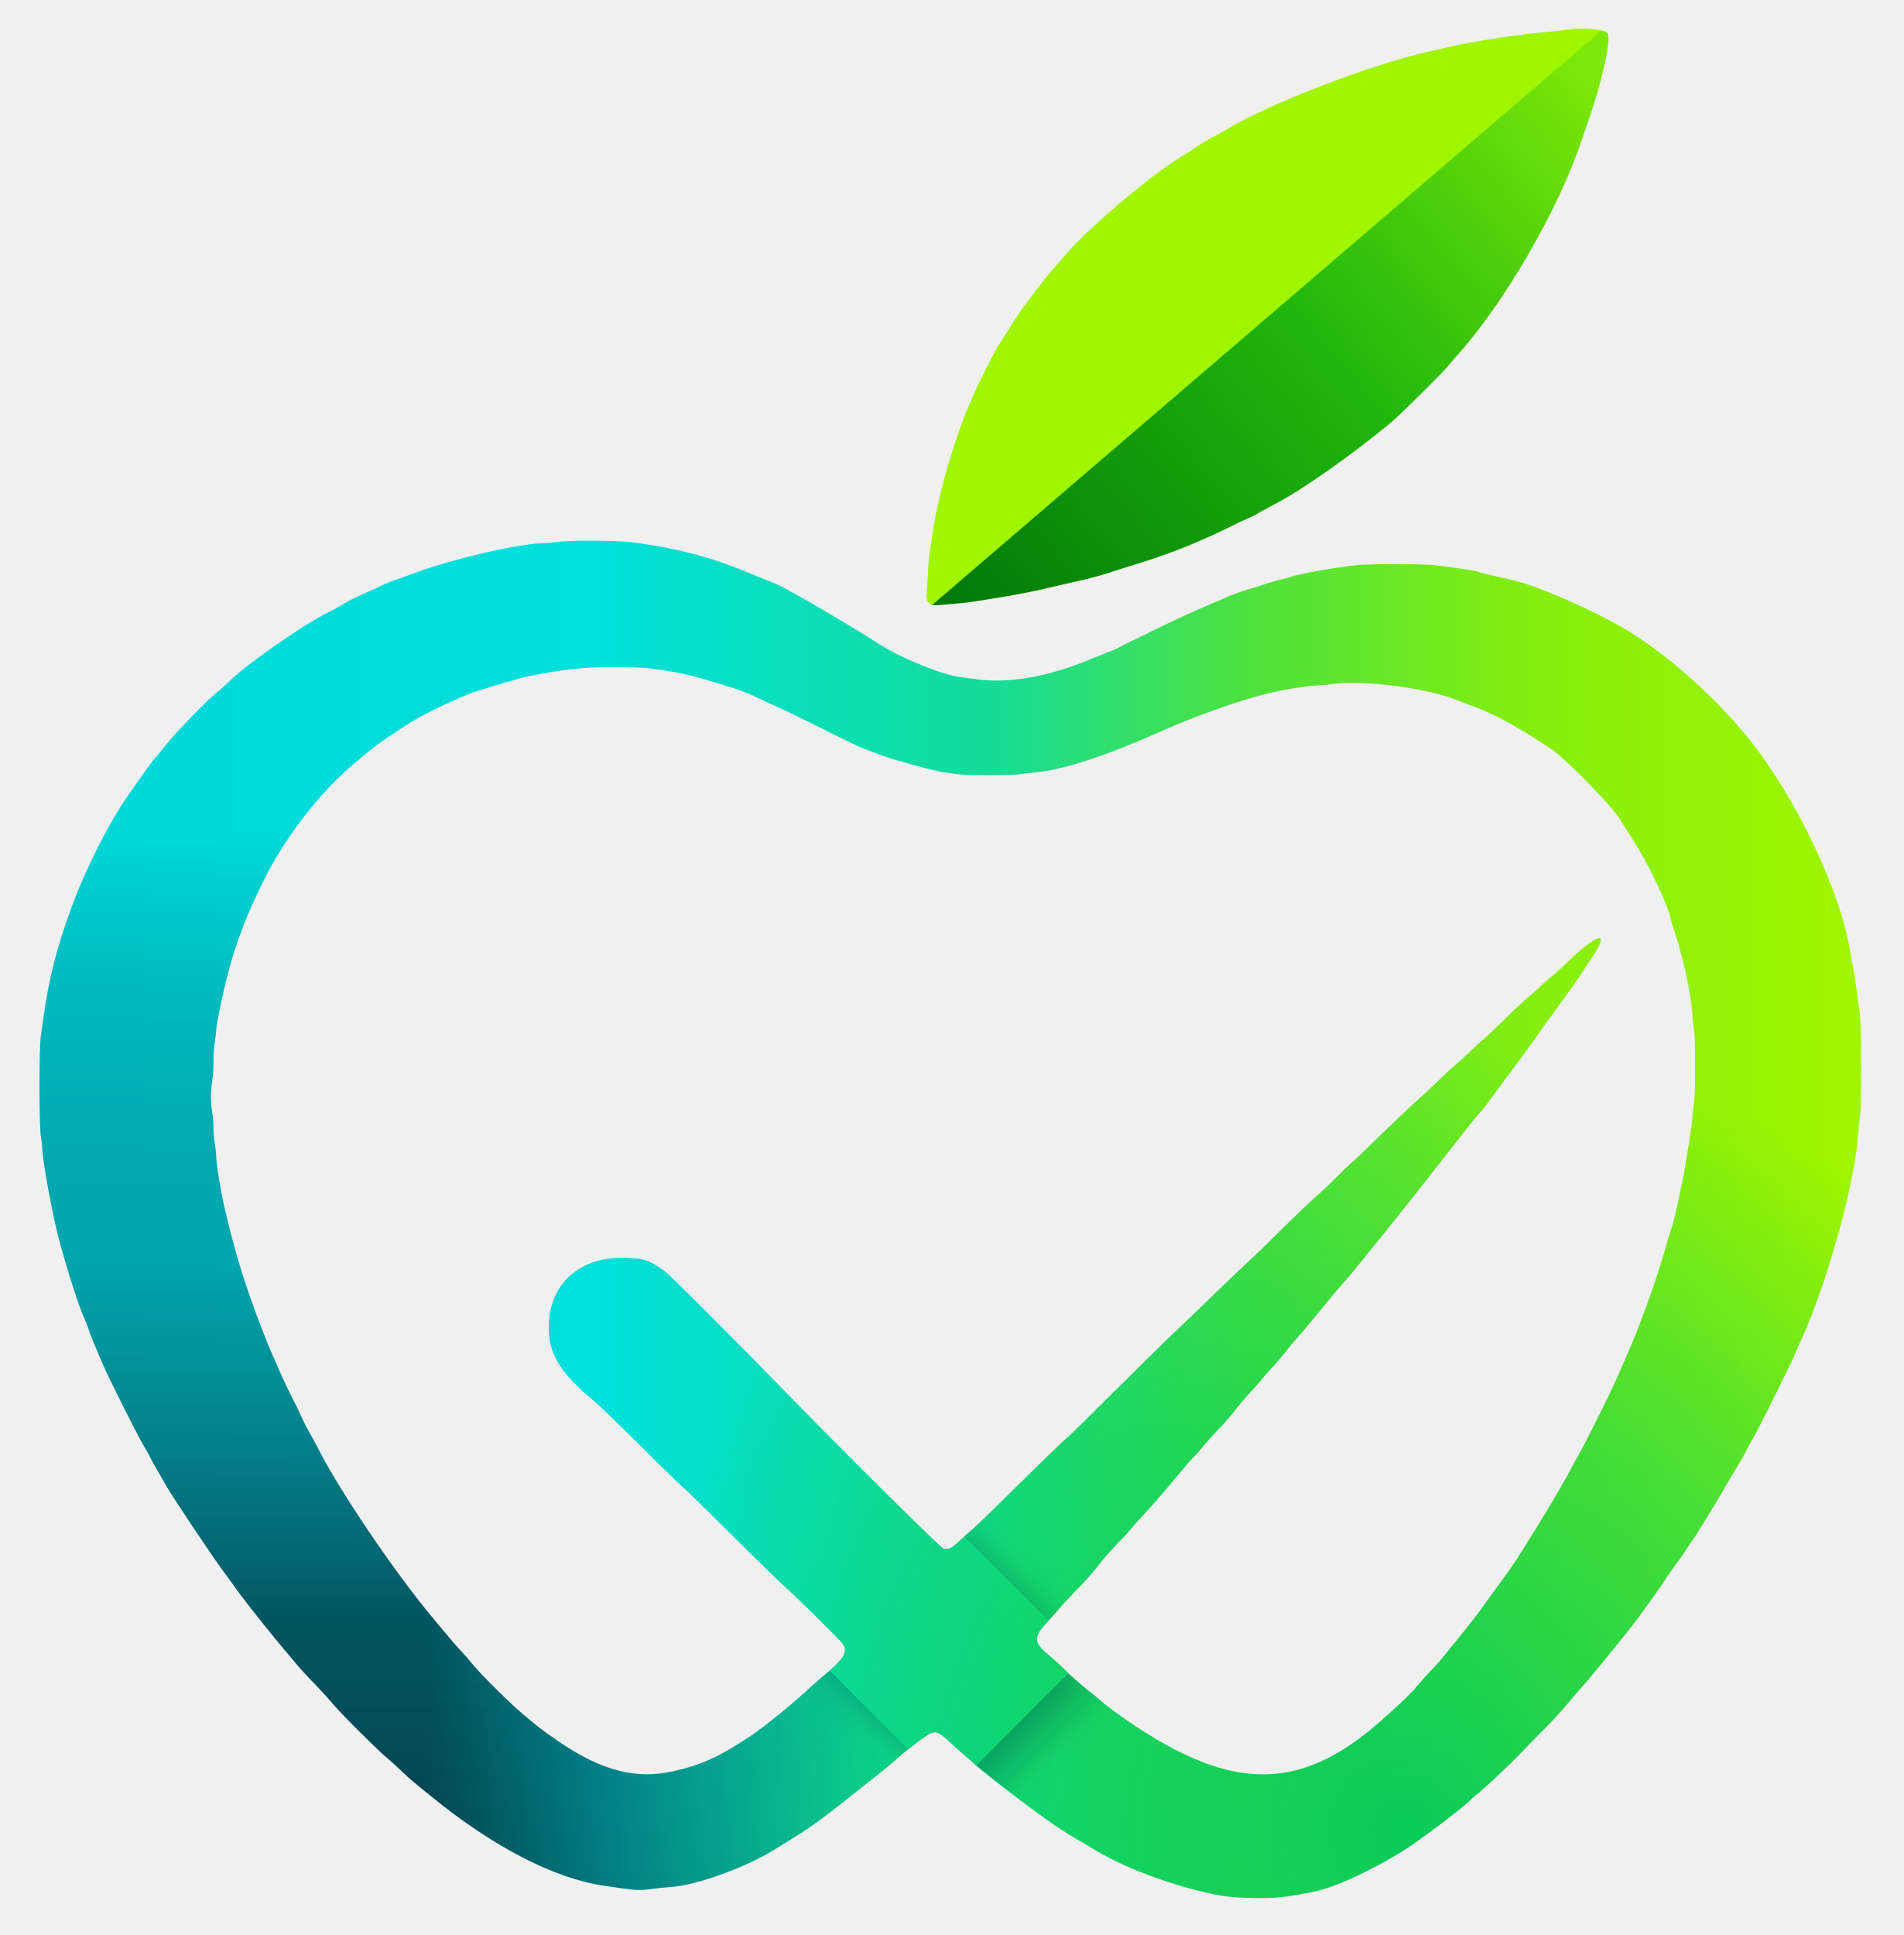
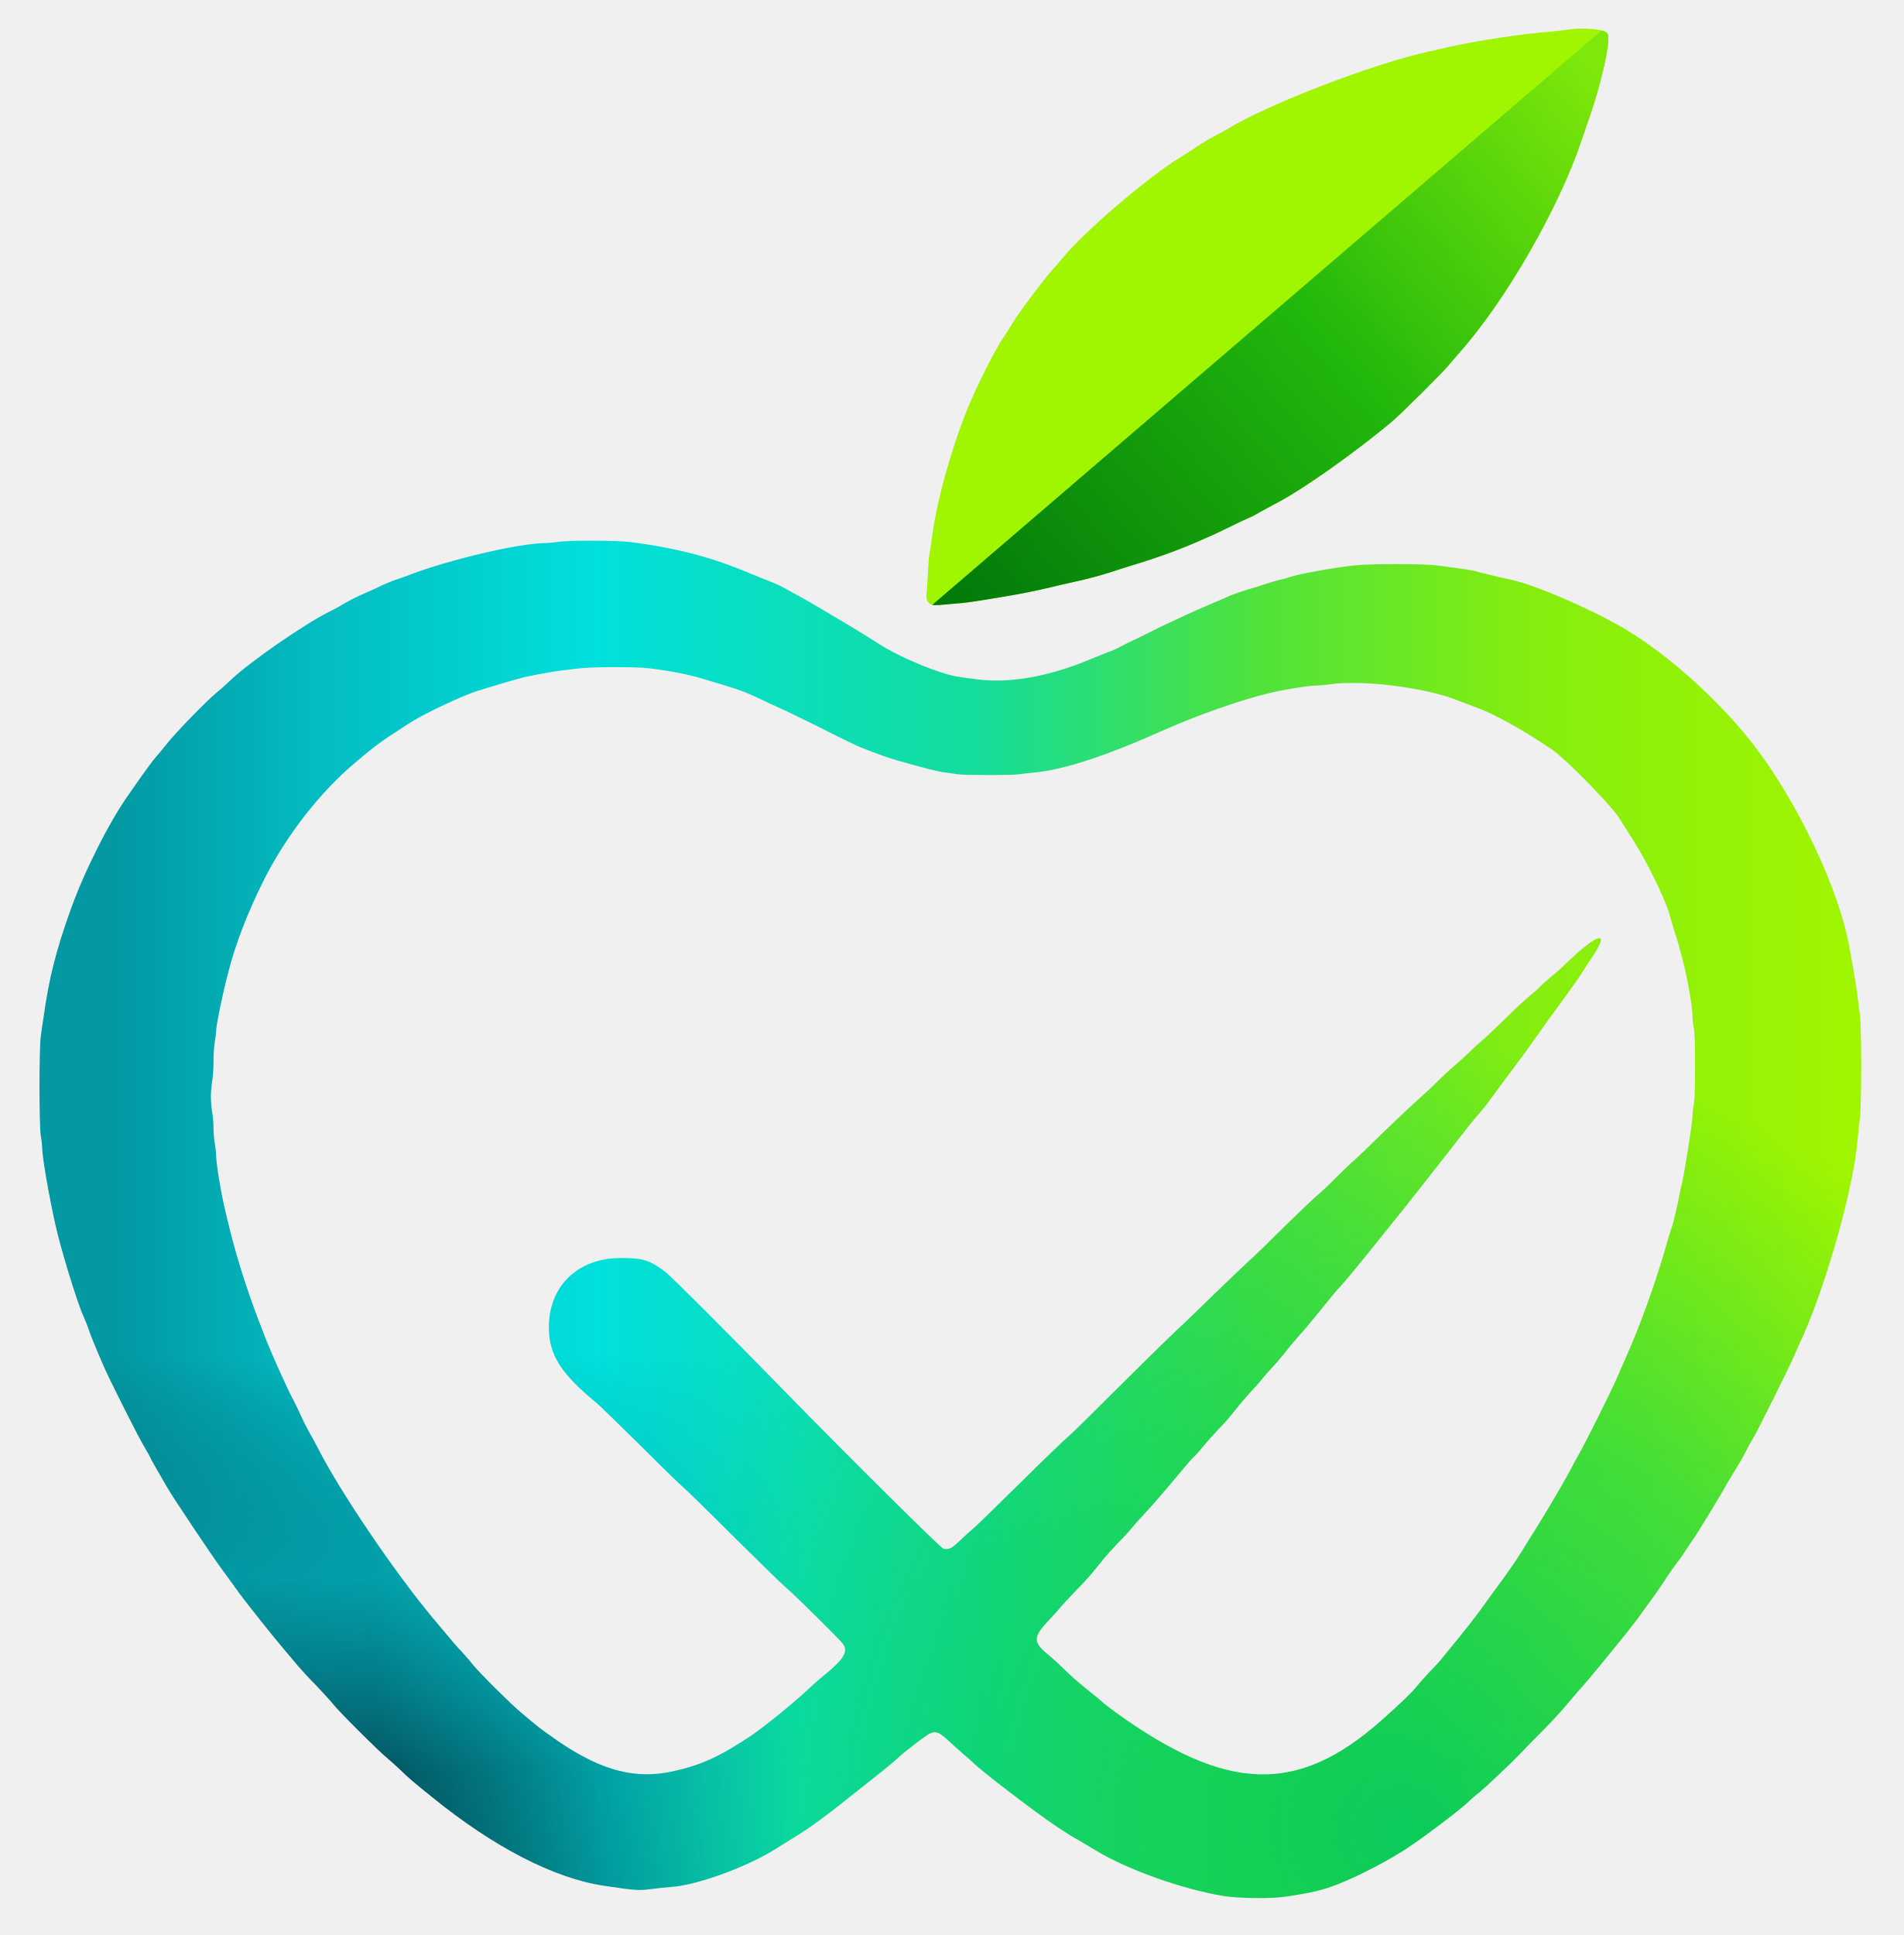
<svg xmlns="http://www.w3.org/2000/svg" viewBox="398 46 722 734" role="img" aria-label="EATOLOGIX">
  <defs>
    <linearGradient id="mH" gradientUnits="userSpaceOnUse" x1="440" y1="0" x2="1100" y2="0">
-       <stop offset="0" stop-color="#00D9DA" />
+       <stop offset="0" stop-color="#0398A2" />
+       <stop offset=".12" stop-color="#03BCC2" />
      <stop offset=".28" stop-color="#00E0DC" />
      <stop offset=".5" stop-color="#14DC9A" />
      <stop offset=".66" stop-color="#4FE23A" />
      <stop offset=".82" stop-color="#86EE0E" />
      <stop offset="1" stop-color="#A0F500" />
    </linearGradient>
    <radialGradient id="mG" gradientUnits="userSpaceOnUse" cx="930" cy="740" r="300">
      <stop offset="0" stop-color="#05C95E" stop-opacity=".95" />
      <stop offset=".55" stop-color="#08CF5A" stop-opacity=".55" />
      <stop offset="1" stop-color="#10CC50" stop-opacity="0" />
    </radialGradient>
-     <linearGradient id="mD" gradientUnits="userSpaceOnUse" x1="0" y1="360" x2="0" y2="760">
+     <linearGradient id="mD" gradientUnits="userSpaceOnUse" x1="0" y1="560" x2="0" y2="770">
      <stop offset="0" stop-color="#034E5C" stop-opacity="0" />
      <stop offset=".4" stop-color="#03909C" stop-opacity=".7" />
      <stop offset=".75" stop-color="#034E5C" stop-opacity=".95" />
      <stop offset="1" stop-color="#033F4B" stop-opacity="1" />
    </linearGradient>
-     <linearGradient id="mDf" gradientUnits="userSpaceOnUse" x1="560" y1="0" x2="740" y2="0">
+     <linearGradient id="mDf" gradientUnits="userSpaceOnUse" x1="540" y1="0" x2="700" y2="0">
      <stop offset="0" stop-color="#fff" />
      <stop offset="1" stop-color="#000" />
    </linearGradient>
    <mask id="mDm" maskUnits="userSpaceOnUse" x="380" y="0" width="800" height="820">
      <rect x="380" y="0" width="800" height="820" fill="url(#mDf)" />
    </mask>
    <mask id="mM" maskUnits="userSpaceOnUse" x="380" y="200" width="760" height="600">
      <path d="M862.0,765.2 C846.1,762.5 825.7,755.2 813.8,748.0 C811.6,746.7 808.5,744.8 806.9,743.9 C805.2,743.0 801.7,740.8 799.0,739.0 C790.6,733.4 769.5,717.2 767.0,714.5 C766.5,714.0 765.0,712.7 763.7,711.6 C762.3,710.4 759.8,708.2 758.1,706.6 C754.4,703.1 753.2,702.6 750.9,703.5 C749.5,704.0 741.2,710.4 738.3,713.1 C737.5,713.9 733.8,717.0 730.1,719.9 C726.5,722.8 722.1,726.2 720.5,727.5 C716.3,730.9 710.3,735.5 706.5,738.2 C703.3,740.5 701.8,741.4 691.5,747.8 C680.4,754.6 661.7,761.3 652.3,761.8 C650.6,761.9 647.2,762.3 644.8,762.6 C640.1,763.2 639.0,763.1 627.0,761.3 C608.2,758.5 585.1,746.6 561.8,727.6 C554.6,721.8 553.3,720.7 550.2,717.7 C548.3,715.9 546.0,713.8 545.0,713.0 C542.3,710.9 526.9,695.6 524.6,692.7 C523.5,691.3 520.4,688.0 517.9,685.3 C515.3,682.7 512.2,679.3 511.0,677.9 C509.8,676.5 507.7,673.9 506.2,672.2 C501.6,666.8 491.9,654.6 488.8,650.4 C487.2,648.1 484.3,644.2 482.4,641.6 C478.1,635.7 464.5,615.4 461.4,610.2 C456.5,601.8 455.4,599.8 454.4,597.7 C453.8,596.6 452.7,594.7 452.0,593.5 C450.1,590.3 439.0,568.3 437.0,563.5 C434.2,557.0 432.1,551.9 431.5,549.9 C431.2,549.0 430.3,546.7 429.5,544.9 C427.2,539.9 420.8,518.9 419.0,510.5 C416.4,498.8 414.0,484.7 414.0,481.4 C414.0,480.6 413.8,478.6 413.5,477.0 C412.8,473.0 412.8,443.3 413.5,438.9 C413.7,437.2 414.2,434.1 414.5,432.0 C416.6,416.9 419.3,406.3 424.9,390.8 C430.0,376.5 439.4,357.9 446.6,347.7 C447.7,346.1 450.0,342.8 451.7,340.4 C453.4,338.0 455.4,335.3 456.1,334.4 C456.9,333.5 459.1,330.9 461.0,328.5 C464.7,323.8 476.4,311.8 480.3,308.6 C481.7,307.5 484.1,305.3 485.7,303.8 C492.6,297.2 513.2,282.9 522.8,278.1 C524.5,277.3 527.2,275.8 528.8,274.8 C530.5,273.8 533.7,272.2 536.0,271.2 C538.3,270.2 541.3,268.9 542.5,268.2 C543.8,267.6 546.0,266.7 547.3,266.2 C548.7,265.8 551.5,264.8 553.5,264.0 C568.7,258.2 595.2,252.0 605.0,252.0 C605.9,252.0 608.2,251.8 610.2,251.5 C614.3,250.9 631.7,251.0 637.0,251.6 C654.3,253.8 667.8,257.3 682.0,263.3 C684.8,264.5 688.5,265.9 690.2,266.6 C691.8,267.2 694.4,268.4 696.0,269.3 C697.6,270.2 699.5,271.3 700.3,271.7 C701.7,272.4 706.1,274.9 717.5,281.7 C721.8,284.2 725.8,286.7 731.5,290.3 C739.7,295.6 755.6,302.1 762.2,302.8 C763.3,303.0 765.5,303.3 767.2,303.5 C779.9,305.5 795.4,302.9 811.8,296.0 C814.8,294.8 817.9,293.5 818.8,293.2 C819.8,292.9 821.6,292.1 823.0,291.3 C824.4,290.6 826.8,289.3 828.5,288.6 C830.1,287.8 834.3,285.8 837.8,284.0 C844.3,280.9 850.5,278.0 858.0,274.8 C860.3,273.9 863.2,272.6 864.5,272.0 C865.7,271.5 868.7,270.4 871.1,269.7 C873.5,269.0 876.4,268.1 877.5,267.7 C878.6,267.3 881.0,266.6 882.8,266.1 C884.7,265.7 886.8,265.1 887.6,264.8 C890.9,263.7 902.9,261.5 911.5,260.5 C917.7,259.8 937.9,259.8 943.3,260.5 C954.5,262.0 957.3,262.4 958.5,262.9 C959.9,263.3 966.5,264.9 971.6,266.0 C981.1,268.1 1003.5,277.9 1015.6,285.3 C1031.0,294.7 1048.9,310.7 1061.6,326.5 C1079.3,348.6 1096.2,384.1 1099.8,406.8 C1099.9,407.6 1100.5,410.6 1101.0,413.5 C1101.5,416.4 1102.2,420.7 1102.5,423.0 C1102.8,425.3 1103.2,428.7 1103.5,430.7 C1104.2,435.7 1104.2,465.3 1103.5,470.3 C1103.2,472.3 1102.8,476.5 1102.5,479.7 C1100.9,497.1 1091.1,531.9 1082.2,552.2 C1081.1,554.5 1079.5,558.2 1078.6,560.3 C1076.3,565.5 1064.8,588.6 1063.1,591.4 C1062.3,592.7 1060.9,595.2 1060.0,597.1 C1059.0,599.0 1057.2,602.1 1056.0,604.0 C1054.8,605.9 1053.5,608.1 1053.1,608.8 C1051.7,611.5 1041.6,628.2 1040.0,630.3 C1039.1,631.5 1037.9,633.4 1037.2,634.5 C1036.5,635.6 1034.8,638.0 1033.4,639.8 C1032.1,641.6 1030.2,644.3 1029.3,645.8 C1028.3,647.3 1026.2,650.4 1024.5,652.7 C1022.8,655.0 1020.7,657.9 1019.8,659.2 C1018.9,660.4 1016.4,663.7 1014.3,666.3 C1005.9,676.7 1002.1,681.3 1000.3,683.4 C997.6,686.4 995.1,689.3 992.0,693.0 C990.6,694.7 986.7,699.0 983.3,702.4 C979.9,705.8 976.2,709.6 975.0,710.9 C971.8,714.3 961.5,724.0 959.2,725.9 C958.1,726.7 956.1,728.4 954.8,729.7 C951.7,732.6 940.4,741.2 933.4,746.0 C926.5,750.8 914.4,757.2 906.1,760.5 C900.1,762.9 895.8,764.0 885.3,765.5 C879.6,766.3 867.7,766.1 862.0,765.2 Z M653.3,717.9 C664.1,715.5 670.9,712.4 683.2,704.2 C688.3,700.7 699.9,691.3 705.3,686.1 C706.9,684.7 709.3,682.5 710.7,681.4 C718.1,675.4 719.9,672.4 717.7,669.5 C716.3,667.6 698.2,649.8 695.8,647.9 C694.7,647.0 686.0,638.5 676.3,628.9 C666.7,619.3 658.0,610.8 657.0,610.0 C656.0,609.2 648.6,602.0 640.7,594.1 C632.7,586.2 625.3,579.0 624.2,578.1 C610.7,567.0 606.2,559.8 606.2,549.5 C606.2,533.8 617.2,523.2 633.5,523.2 C641.9,523.2 644.3,523.9 650.3,528.4 C652.3,529.8 678.3,555.9 696.4,574.5 C718.6,597.3 754.9,633.3 755.9,633.5 C757.9,633.9 759.0,633.4 762.1,630.4 C763.8,628.8 766.1,626.7 767.2,625.8 C768.3,624.9 776.3,617.1 785.0,608.5 C793.7,599.9 802.1,591.8 803.7,590.5 C805.2,589.2 813.0,581.5 821.0,573.5 C829.0,565.5 838.2,556.5 841.4,553.4 C844.7,550.3 852.8,542.6 859.4,536.1 C866.1,529.7 872.2,523.8 873.2,523.0 C874.1,522.2 879.4,517.1 885.0,511.5 C890.6,506.0 896.3,500.6 897.7,499.4 C899.0,498.3 902.3,495.3 904.8,492.7 C907.4,490.1 910.4,487.2 911.5,486.3 C912.6,485.4 918.1,480.1 923.8,474.5 C929.5,469.0 935.3,463.6 936.7,462.4 C938.0,461.3 940.9,458.6 943.0,456.5 C945.1,454.4 948.3,451.4 950.0,450.0 C951.7,448.6 954.2,446.3 955.5,445.0 C956.8,443.7 959.0,441.7 960.3,440.6 C961.7,439.5 965.5,435.8 968.8,432.6 C972.1,429.3 976.3,425.4 978.0,424.0 C979.7,422.6 981.8,420.8 982.5,420.0 C983.2,419.2 985.0,417.7 986.3,416.6 C987.7,415.5 990.2,413.3 991.8,411.7 C1004.1,399.8 1009.1,398.5 1002.0,409.0 C1000.5,411.3 998.6,414.1 997.9,415.3 C996.6,417.4 993.9,421.2 986.5,431.3 C984.6,433.8 982.2,437.3 981.0,439.0 C979.8,440.7 975.6,446.6 971.5,452.0 C967.5,457.4 963.4,462.9 962.5,464.2 C961.6,465.4 960.0,467.4 959.0,468.5 C958.0,469.6 956.2,471.8 955.0,473.3 C953.8,474.9 950.8,478.7 948.3,481.9 C945.9,485.0 941.3,490.8 938.1,494.9 C931.3,503.6 931.5,503.3 918.7,519.2 C913.1,526.2 907.7,532.7 906.6,533.8 C904.7,535.9 903.9,536.8 896.7,545.7 C894.4,548.5 891.9,551.5 891.1,552.3 C890.4,553.2 888.9,554.8 887.9,556.0 C883.7,561.3 881.7,563.6 879.6,565.8 C878.4,567.1 876.8,569.0 876.0,570.0 C875.2,571.0 873.7,572.7 872.6,573.8 C871.6,574.9 869.9,576.8 868.9,578.0 C864.2,583.9 862.6,585.8 859.6,588.8 C857.9,590.7 855.5,593.3 854.4,594.7 C853.3,596.0 851.8,597.8 851.0,598.5 C850.2,599.2 848.4,601.3 846.9,603.1 C840.2,611.2 834.8,617.4 830.8,621.7 C829.5,623.0 827.8,625.0 827.0,626.0 C826.2,627.0 824.0,629.4 822.1,631.3 C820.2,633.3 817.9,635.8 816.9,637.0 C812.0,643.2 810.5,644.9 806.2,649.3 C803.6,652.0 800.8,655.0 800.0,656.0 C799.2,657.0 797.2,659.2 795.6,660.9 C789.8,667.0 789.8,669.0 796.0,674.0 C797.7,675.4 800.4,677.9 802.0,679.5 C803.6,681.1 807.1,684.2 809.8,686.4 C812.6,688.6 815.4,690.9 816.0,691.5 C816.6,692.1 818.9,693.8 821.0,695.4 C863.4,726.0 890.2,726.8 922.0,698.6 C928.6,692.8 933.9,687.7 935.4,685.7 C936.4,684.5 938.5,682.1 940.2,680.3 C941.9,678.6 944.2,676.1 945.2,674.8 C953.1,665.2 957.0,660.2 959.3,657.1 C960.7,655.1 963.0,652.0 964.2,650.3 C969.9,642.6 972.5,638.9 975.5,634.1 C976.9,631.8 979.1,628.2 980.6,625.9 C985.8,617.5 992.2,606.6 994.1,602.8 C995.0,601.1 996.3,598.7 997.0,597.5 C998.7,594.7 1008.9,574.3 1011.0,569.5 C1011.9,567.5 1013.6,563.6 1014.8,560.8 C1020.2,548.7 1025.9,532.8 1029.7,519.7 C1030.4,517.1 1031.5,513.4 1032.2,511.5 C1032.8,509.6 1033.8,505.4 1034.5,502.1 C1035.1,498.8 1035.8,495.6 1036.0,495.0 C1036.7,492.6 1040.0,471.9 1040.0,469.9 C1040.0,468.8 1040.2,466.6 1040.5,465.0 C1040.9,462.8 1041.0,459.4 1041.0,450.5 C1041.0,441.6 1040.9,438.2 1040.5,436.0 C1040.2,434.4 1040.0,432.2 1040.0,431.0 C1040.0,427.5 1037.6,414.5 1036.0,409.0 C1035.5,407.3 1035.0,405.4 1034.9,404.8 C1034.7,404.3 1034.1,402.0 1033.3,399.7 C1032.6,397.4 1031.6,394.1 1031.2,392.5 C1029.3,386.3 1022.6,372.6 1017.7,365.0 C1015.9,362.2 1013.3,358.1 1012.0,356.0 C1008.9,351.2 992.0,334.0 987.0,330.5 C975.3,322.6 964.9,316.8 957.1,314.0 C955.1,313.3 952.4,312.3 951.0,311.7 C942.9,308.3 926.4,305.4 913.8,305.1 C908.5,305.0 905.9,305.1 903.2,305.5 C901.2,305.8 898.9,306.0 898.0,306.0 C894.7,306.0 884.6,307.6 878.3,309.2 C868.2,311.7 852.0,317.4 839.8,322.8 C817.7,332.7 801.6,338.0 790.6,339.0 C788.5,339.2 785.9,339.5 784.8,339.7 C782.2,340.1 763.8,340.1 761.2,339.7 C760.1,339.5 757.9,339.2 756.3,339.0 C753.8,338.7 749.1,337.5 738.2,334.4 C735.6,333.7 731.1,332.1 724.7,329.6 C723.7,329.2 716.7,325.9 709.3,322.1 C701.9,318.4 694.8,315.0 693.6,314.5 C692.5,314.0 688.9,312.4 685.7,310.8 C681.8,309.0 678.3,307.6 675.2,306.7 C672.6,305.9 669.1,304.8 667.3,304.3 C660.1,302.0 653.8,300.7 644.2,299.5 C639.2,298.9 622.5,298.9 617.2,299.6 C615.5,299.8 612.9,300.1 611.3,300.3 C607.1,300.8 598.9,302.3 595.2,303.3 C588.8,305.1 578.1,308.3 576.5,309.0 C568.6,312.1 557.4,317.6 553.0,320.5 C551.3,321.6 547.9,323.8 545.5,325.4 C543.1,327.0 539.9,329.3 538.4,330.6 C536.9,331.8 534.5,333.8 533.1,335.0 C519.6,346.2 506.6,362.9 498.1,379.8 C492.0,392.0 487.2,404.3 484.5,415.2 C482.4,423.1 480.0,435.0 480.0,436.9 C480.0,437.6 479.8,439.4 479.5,441.0 C479.2,442.6 479.0,445.8 479.0,448.5 C479.0,451.2 478.8,454.4 478.5,456.0 C478.2,457.6 478.0,460.3 478.0,462.0 C478.0,463.7 478.2,466.4 478.5,468.0 C478.8,469.6 479.0,472.3 479.0,474.0 C479.0,475.7 479.2,478.4 479.5,480.0 C479.8,481.6 480.0,483.6 480.0,484.4 C480.0,487.1 481.5,496.6 483.0,503.3 C487.0,520.9 491.1,534.2 498.2,552.3 C500.8,559.1 507.0,572.9 509.3,577.1 C510.0,578.4 511.2,580.9 512.0,582.7 C512.8,584.5 514.2,587.3 515.2,589.1 C516.2,590.8 517.8,593.7 518.8,595.7 C527.0,611.8 547.5,642.1 561.9,659.4 C570.4,669.6 571.1,670.4 573.4,672.8 C574.6,674.1 576.5,676.3 577.6,677.7 C580.0,680.7 592.4,693.0 596.1,696.0 C597.5,697.2 599.9,699.2 601.4,700.4 C602.9,701.7 607.0,704.6 610.5,707.0 C626.6,717.8 639.3,721.0 653.3,717.9 Z" fill="#fff" fill-rule="evenodd" />
    </mask>
-     <mask id="mA" maskUnits="userSpaceOnUse" x="380" y="200" width="760" height="600">
-       <path d="M632,548 L755,671 L784,700" fill="none" stroke="#fff" stroke-width="72" stroke-linecap="butt" />
-       <circle cx="632" cy="548" r="36" fill="#fff" />
-     </mask>
-     <filter id="mS" x="600" y="560" width="300" height="260" filterUnits="userSpaceOnUse">
-       <feGaussianBlur stdDeviation="7" />
-     </filter>
    <clipPath id="mL">
      <path d="M751.0,275.2 C749.7,274.5 749.2,273.0 749.5,270.9 C749.6,270.0 749.8,266.6 750.0,263.5 C750.1,260.4 750.4,257.0 750.6,256.0 C750.8,255.0 751.2,252.3 751.5,250.0 C753.3,236.3 758.6,217.1 764.7,201.8 C768.0,193.5 775.2,179.1 778.5,174.2 C779.7,172.5 781.5,169.6 782.7,167.6 C785.1,163.7 794.3,151.6 797.4,148.1 C798.6,146.9 800.4,144.7 801.6,143.3 C809.4,133.8 833.6,113.1 845.5,105.8 C847.3,104.7 850.5,102.7 852.5,101.3 C854.5,100.0 857.3,98.3 858.8,97.6 C860.2,96.9 862.3,95.7 863.5,95.0 C879.0,85.5 918.8,70.2 940.2,65.5 C942.4,65.0 945.7,64.3 947.7,63.8 C957.7,61.5 975.6,58.8 986.3,58.0 C988.4,57.8 991.1,57.5 992.2,57.3 C998.3,56.3 1006.6,57.0 1007.8,58.7 C1009.3,60.8 1005.4,78.2 1000.1,92.9 C999.3,95.3 998.3,98.3 997.8,99.6 C989.3,125.0 969.1,160.1 951.6,179.8 C950.5,181.1 948.6,183.2 947.5,184.6 C945.0,187.6 929.6,202.9 925.8,206.1 C911.6,218.0 891.2,232.4 881.2,237.4 C879.9,238.1 877.7,239.3 876.2,240.1 C874.8,241.0 872.7,242.1 871.6,242.5 C870.4,243.0 866.6,244.8 863.2,246.5 C856.1,250.0 846.9,253.9 839.8,256.4 C835.5,257.9 833.9,258.5 826.3,260.8 C824.8,261.3 821.2,262.4 818.5,263.3 C815.7,264.2 811.6,265.3 809.5,265.8 C807.3,266.3 803.3,267.2 800.7,267.8 C790.3,270.3 786.2,271.1 777.8,272.5 C766.5,274.4 764.2,274.7 760.0,275.0 C758.1,275.2 755.4,275.4 754.2,275.5 C752.4,275.6 751.6,275.6 751.0,275.2 Z" fill-rule="evenodd" />
    </clipPath>
    <linearGradient id="mF" gradientUnits="userSpaceOnUse" x1="760" y1="275" x2="1000" y2="70">
      <stop offset="0" stop-color="#027A0A" />
      <stop offset=".55" stop-color="#22B80C" />
      <stop offset="1" stop-color="#7EE80A" />
    </linearGradient>
  </defs>
  <g mask="url(#mM)">
    <rect x="380" y="200" width="760" height="600" fill="url(#mH)" />
    <rect x="380" y="200" width="760" height="600" fill="url(#mG)" />
    <rect x="380" y="200" width="760" height="600" fill="url(#mD)" mask="url(#mDm)" />
-     <path d="M722,638 L790,706" stroke="#022F38" stroke-opacity=".32" stroke-width="68" stroke-linecap="butt" filter="url(#mS)" />
-   </g>
-   <g mask="url(#mM)">
-     <g mask="url(#mA)">
-       <rect x="380" y="200" width="760" height="600" fill="url(#mH)" />
-       <rect x="380" y="200" width="760" height="600" fill="url(#mG)" />
-     </g>
  </g>
  <g clip-path="url(#mL)">
    <path d="M751.0,275.2 C749.7,274.5 749.2,273.0 749.5,270.9 C749.6,270.0 749.8,266.6 750.0,263.5 C750.1,260.4 750.4,257.0 750.6,256.0 C750.8,255.0 751.2,252.3 751.5,250.0 C753.3,236.3 758.6,217.1 764.7,201.8 C768.0,193.5 775.2,179.1 778.5,174.2 C779.7,172.5 781.5,169.6 782.7,167.6 C785.1,163.7 794.3,151.6 797.4,148.1 C798.6,146.9 800.4,144.7 801.6,143.3 C809.4,133.8 833.6,113.1 845.5,105.8 C847.3,104.7 850.5,102.7 852.5,101.3 C854.5,100.0 857.3,98.3 858.8,97.6 C860.2,96.9 862.3,95.7 863.5,95.0 C879.0,85.5 918.8,70.2 940.2,65.5 C942.4,65.0 945.7,64.3 947.7,63.8 C957.7,61.5 975.6,58.8 986.3,58.0 C988.4,57.8 991.1,57.5 992.2,57.3 C998.3,56.3 1006.6,57.0 1007.8,58.7 C1009.3,60.8 1005.4,78.2 1000.1,92.9 C999.3,95.3 998.3,98.3 997.8,99.6 C989.3,125.0 969.1,160.1 951.6,179.8 C950.5,181.1 948.6,183.2 947.5,184.6 C945.0,187.6 929.6,202.9 925.8,206.1 C911.6,218.0 891.2,232.4 881.2,237.4 C879.9,238.1 877.7,239.3 876.2,240.1 C874.8,241.0 872.7,242.1 871.6,242.5 C870.4,243.0 866.6,244.8 863.2,246.5 C856.1,250.0 846.9,253.9 839.8,256.4 C835.5,257.9 833.9,258.5 826.3,260.8 C824.8,261.3 821.2,262.4 818.5,263.3 C815.7,264.2 811.6,265.3 809.5,265.8 C807.3,266.3 803.3,267.2 800.7,267.8 C790.3,270.3 786.2,271.1 777.8,272.5 C766.5,274.4 764.2,274.7 760.0,275.0 C758.1,275.2 755.4,275.4 754.2,275.5 C752.4,275.6 751.6,275.6 751.0,275.2 Z" fill="#A0F500" fill-rule="evenodd" />
    <path d="M744,282 L1012,52 L1030,120 C1000,200 940,250 860,272 C800,286 760,288 744,282 Z" fill="url(#mF)" />
  </g>
</svg>
